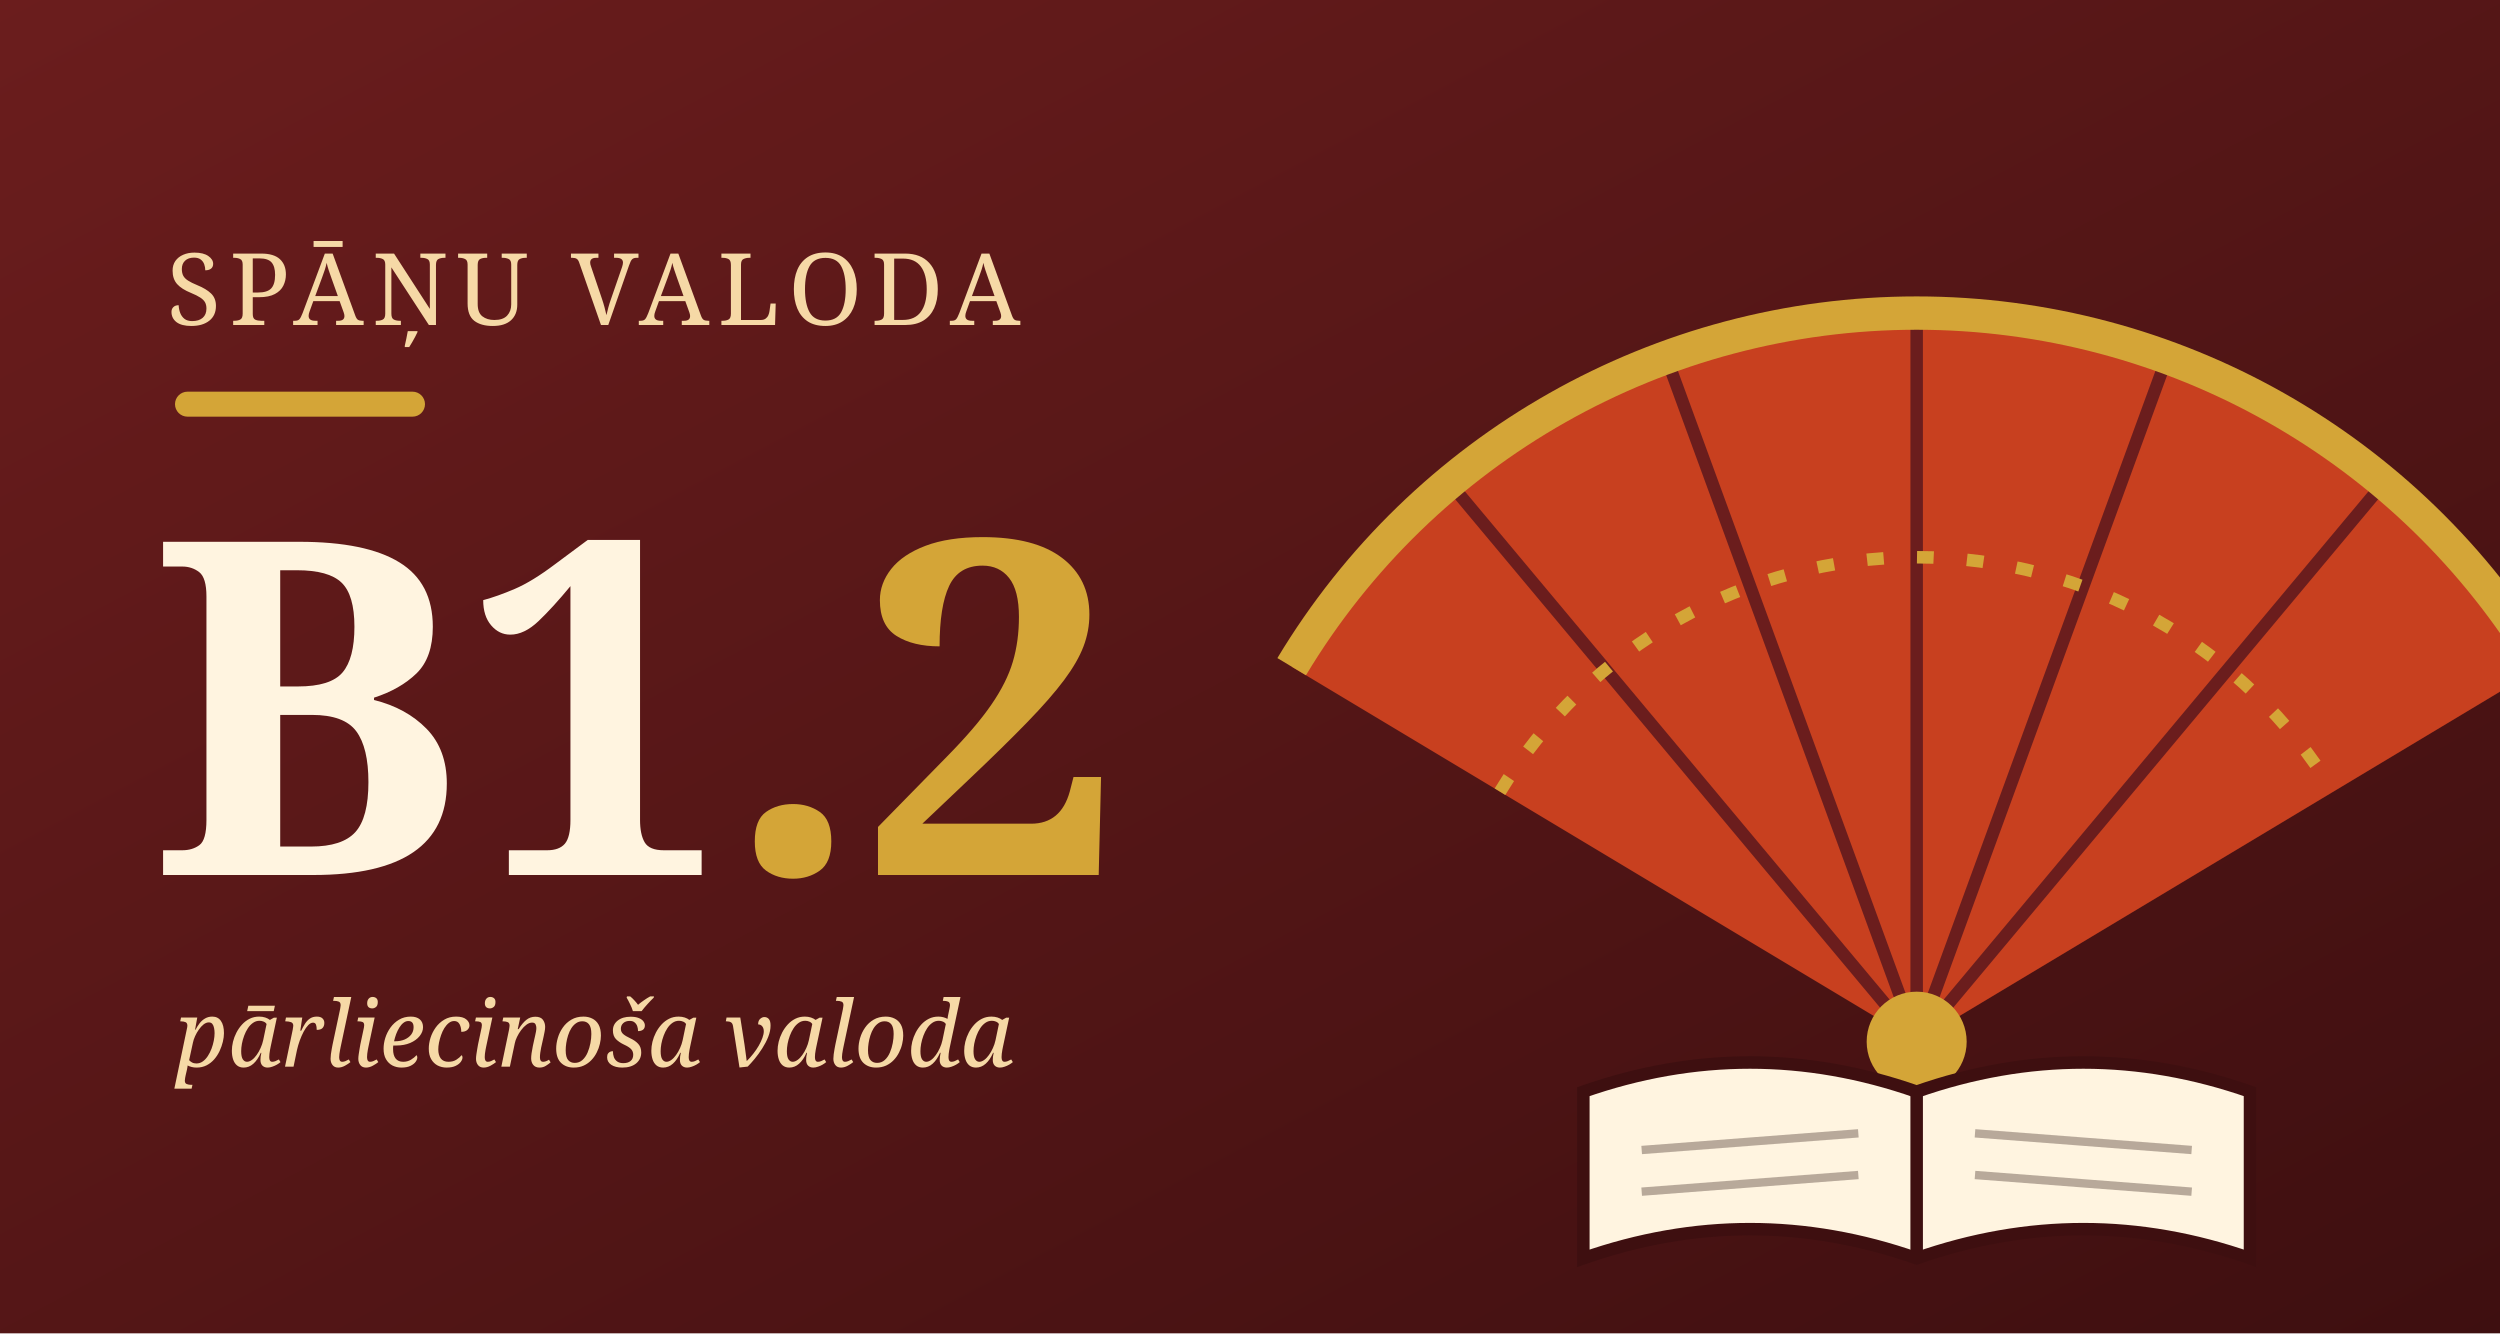
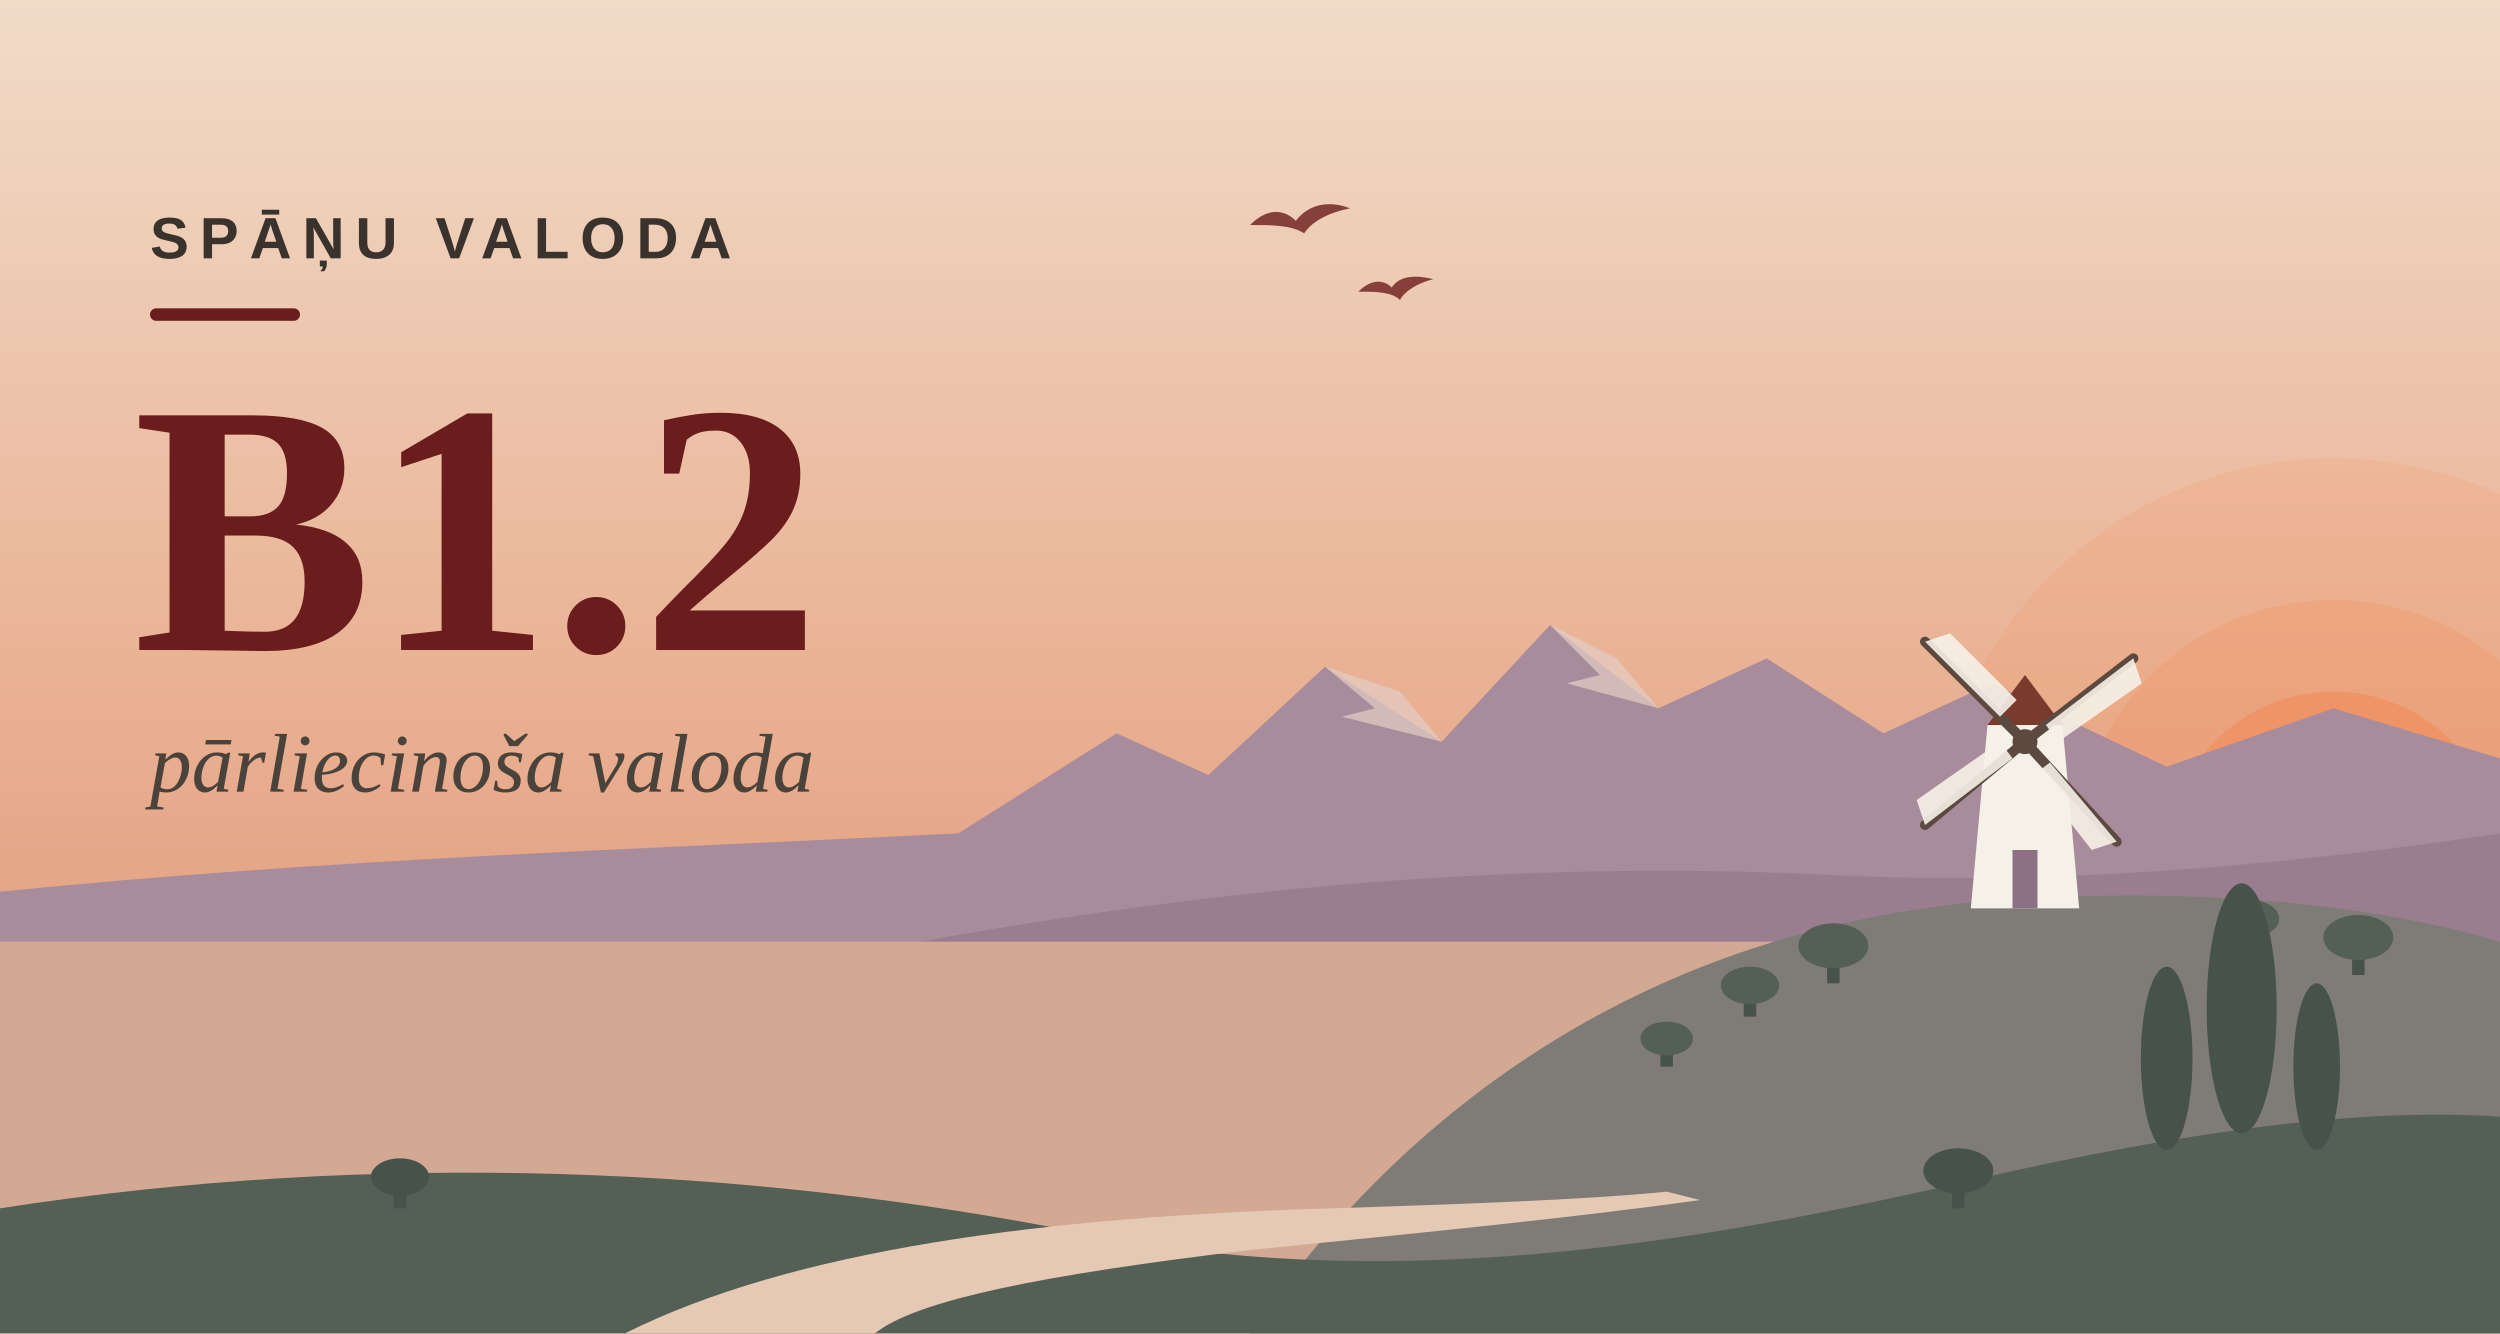
<svg xmlns="http://www.w3.org/2000/svg" viewBox="0 0 600 320" role="img" aria-label="Spāņu valoda B1.2">
  <defs>
-     <linearGradient id="bg" x1="0" y1="0" x2="1" y2="1">
-       <stop offset="0" stop-color="#6B1D1D" />
-       <stop offset="1" stop-color="#3E0F10" />
+     <linearGradient id="d" x1="0" y1="0" x2="0" y2="1">
+       <stop offset="0" stop-color="#F1DCC9" />
+       <stop offset=".55" stop-color="#E9AE90" />
+       <stop offset="1" stop-color="#DB8C6E" />
    </linearGradient>
  </defs>
-   <rect width="600" height="320" fill="url(#bg)" />
-   <g transform="translate(460 250)">
-     <path d="M0 0 L-150 -90 A175 175 0 0 1 150 -90 Z" fill="#C8401F" />
-     <g stroke="#6B1D1D" stroke-width="3">
-       <line x1="0" y1="0" x2="-112" y2="-134" />
-       <line x1="0" y1="0" x2="-60" y2="-164" />
-       <line x1="0" y1="0" x2="0" y2="-175" />
-       <line x1="0" y1="0" x2="60" y2="-164" />
-       <line x1="0" y1="0" x2="112" y2="-134" />
+   <rect width="600" height="320" fill="url(#d)" />
+   <g opacity="1">
+     <circle cx="560" cy="206" r="96" fill="#EE9466" opacity=".2" />
+     <circle cx="560" cy="206" r="62" fill="#EE9466" opacity=".35" />
+     <circle cx="560" cy="206" r="40" fill="#EE9466" />
+   </g>
+   <g fill="#6B1D1D" opacity=".8">
+     <path d="M300 54c4-4 8-4 11-1 3-4 8-5 13-3-5 1-9 3-11 6-3-2-8-2-13-2z" />
+     <path d="M326 70c3-3 6-3 8-1 2-3 6-3 10-2-4 1-7 3-8 5-2-2-6-2-10-2z" />
+   </g>
+   <path d="M0 214 C80 206 150 204 230 200 L268 176 L290 186 L318 160 L346 178 L372 150 L398 170 L424 158 L452 176 L478 164 L520 184 L560 170 L600 182 L600 230 L0 230Z" fill="#A98C9C" />
+   <path d="M318 160 L330 170 L322 172 L346 178 L336 166Z M372 150 L384 162 L376 164 L398 170 L388 158Z" fill="#E4CDC6" opacity=".7" />
+   <path d="M200 230 C280 214 360 206 440 210 C500 213 560 206 600 200 L600 236 L200 236Z" fill="#9A7E8F" />
+   <rect x="0" y="226" width="600" height="94" fill="#D3A994" />
+   <g fill="#FBE0C4" opacity=".7">
+     <rect x="520" y="238" width="80" height="2.2" rx="1" />
+     <rect x="538" y="248" width="44" height="2" rx="1" />
+     <rect x="500" y="244" width="18" height="1.6" rx=".8" />
+   </g>
+   <path d="M300 320 C340 262 400 222 480 216 C540 212 580 220 600 226 L600 320Z" fill="#7F7C78" />
+   <g>
+     <path d="M473 218l4-44h18l4 44z" fill="#F6F1E8" />
+     <path d="M477 174l9-12 9 12z" fill="#7A3A2C" />
+     <rect x="483" y="204" width="6" height="14" fill="#8C7083" />
+     <g stroke="#5C4A40" stroke-width="2.4" stroke-linecap="round">
+       <path d="M486 178l-24-24M486 178l26-20M486 178l22 24M486 178l-24 20" />
    </g>
-     <path d="M-150 -90 A175 175 0 0 1 150 -90" fill="none" stroke="#D4A537" stroke-width="8" />
-     <path d="M-100 -60 A117 117 0 0 1 100 -60" fill="none" stroke="#D4A537" stroke-width="3" stroke-dasharray="4 8" />
-     <circle r="12" fill="#D4A537" />
+     <g fill="#F6F1E8" opacity=".9">
+       <path d="M462 154l6-2 16 16-4 4z" />
+       <path d="M512 158l2 6-20 14-3-4z" />
+       <path d="M508 202l-6 2-14-18 4-3z" />
+       <path d="M462 198l-2-6 20-14 3 4z" />
+     </g>
+     <circle cx="486" cy="178" r="3" fill="#5C4A40" />
  </g>
-   <g transform="translate(380 262)">
-     <path d="M0 0 q40 -14 80 0 q40 -14 80 0 v40 q-40 -14 -80 0 q-40 -14 -80 0z" fill="#FFF4E0" stroke="#3E0F10" stroke-width="3" />
-     <line x1="80" y1="0" x2="80" y2="40" stroke="#3E0F10" stroke-width="3" />
-     <g stroke="#B8A99A" stroke-width="2">
-       <line x1="14" y1="14" x2="66" y2="10" />
-       <line x1="14" y1="24" x2="66" y2="20" />
-       <line x1="94" y1="10" x2="146" y2="14" />
-       <line x1="94" y1="20" x2="146" y2="24" />
-     </g>
+   <rect x="418.5" y="239" width="3" height="5" fill="#47524A" />
+   <ellipse cx="420" cy="236.5" rx="7" ry="4.5" fill="#545F55" />
+   <rect x="438.5" y="230" width="3" height="6" fill="#47524A" />
+   <ellipse cx="440" cy="227" rx="8.4" ry="5.4" fill="#545F55" />
+   <rect x="538.5" y="223" width="3" height="5" fill="#47524A" />
+   <ellipse cx="540" cy="220.5" rx="7" ry="4.5" fill="#545F55" />
+   <rect x="564.5" y="228" width="3" height="6" fill="#47524A" />
+   <ellipse cx="566" cy="225" rx="8.4" ry="5.4" fill="#545F55" />
+   <rect x="398.5" y="251.5" width="3" height="4.5" fill="#47524A" />
+   <ellipse cx="400" cy="249.25" rx="6.3" ry="4.05" fill="#545F55" />
+   <path d="M0 290 C90 276 180 280 260 296 C330 310 400 300 470 284 C530 270 570 266 600 268 L600 320 L0 320Z" fill="#545F55" />
+   <path d="M150 320 C190 300 250 292 320 290 C350 289 380 288 400 286 L408 288 C380 292 340 296 300 300 C250 306 220 312 210 320Z" fill="#E6C9B4" />
+   <ellipse cx="520" cy="254" rx="6.2" ry="22" fill="#47524A" />
+   <ellipse cx="538" cy="242" rx="8.4" ry="30" fill="#47524A" />
+   <ellipse cx="556" cy="256" rx="5.6" ry="20" fill="#47524A" />
+   <rect x="468.5" y="284" width="3" height="6" fill="#47524A" />
+   <ellipse cx="470" cy="281" rx="8.4" ry="5.4" fill="#47524A" />
+   <rect x="94.5" y="285" width="3" height="5" fill="#47524A" />
+   <ellipse cx="96" cy="282.5" rx="7" ry="4.5" fill="#47524A" />
+   <g font-family="'Source Sans 3', 'Segoe UI', Arial, sans-serif" font-weight="700" font-size="14" letter-spacing="2.6" fill="#3A332D">
+     <text x="36" y="62">SPĀŅU VALODA</text>
  </g>
-   <text x="40" y="78" font-family="Georgia, serif" font-size="24" fill="#F6D9A6" letter-spacing="2">SPĀŅU VALODA</text>
-   <rect x="42" y="94" width="60" height="6" rx="3" fill="#D4A537" />
-   <text x="36" y="210" font-family="Georgia, serif" font-size="112" font-weight="700" fill="#FFF4E0">B1<tspan fill="#D4A537">.2</tspan>
-   </text>
-   <text x="42" y="256" font-family="Georgia, serif" font-size="22" font-style="italic" fill="#F6D9A6">pārliecinoša valoda</text>
+   <rect x="36" y="74" width="36" height="3" rx="1.5" fill="#6B1D1D" />
+   <text x="32" y="156" font-family="Lora, Georgia, 'Times New Roman', serif" font-weight="600" font-size="86" fill="#6B1D1D">B1.2</text>
+   <text x="36" y="190" font-family="Lora, Georgia, 'Times New Roman', serif" font-style="italic" font-size="20" fill="#4A433C">pārliecinoša valoda</text>
</svg>
